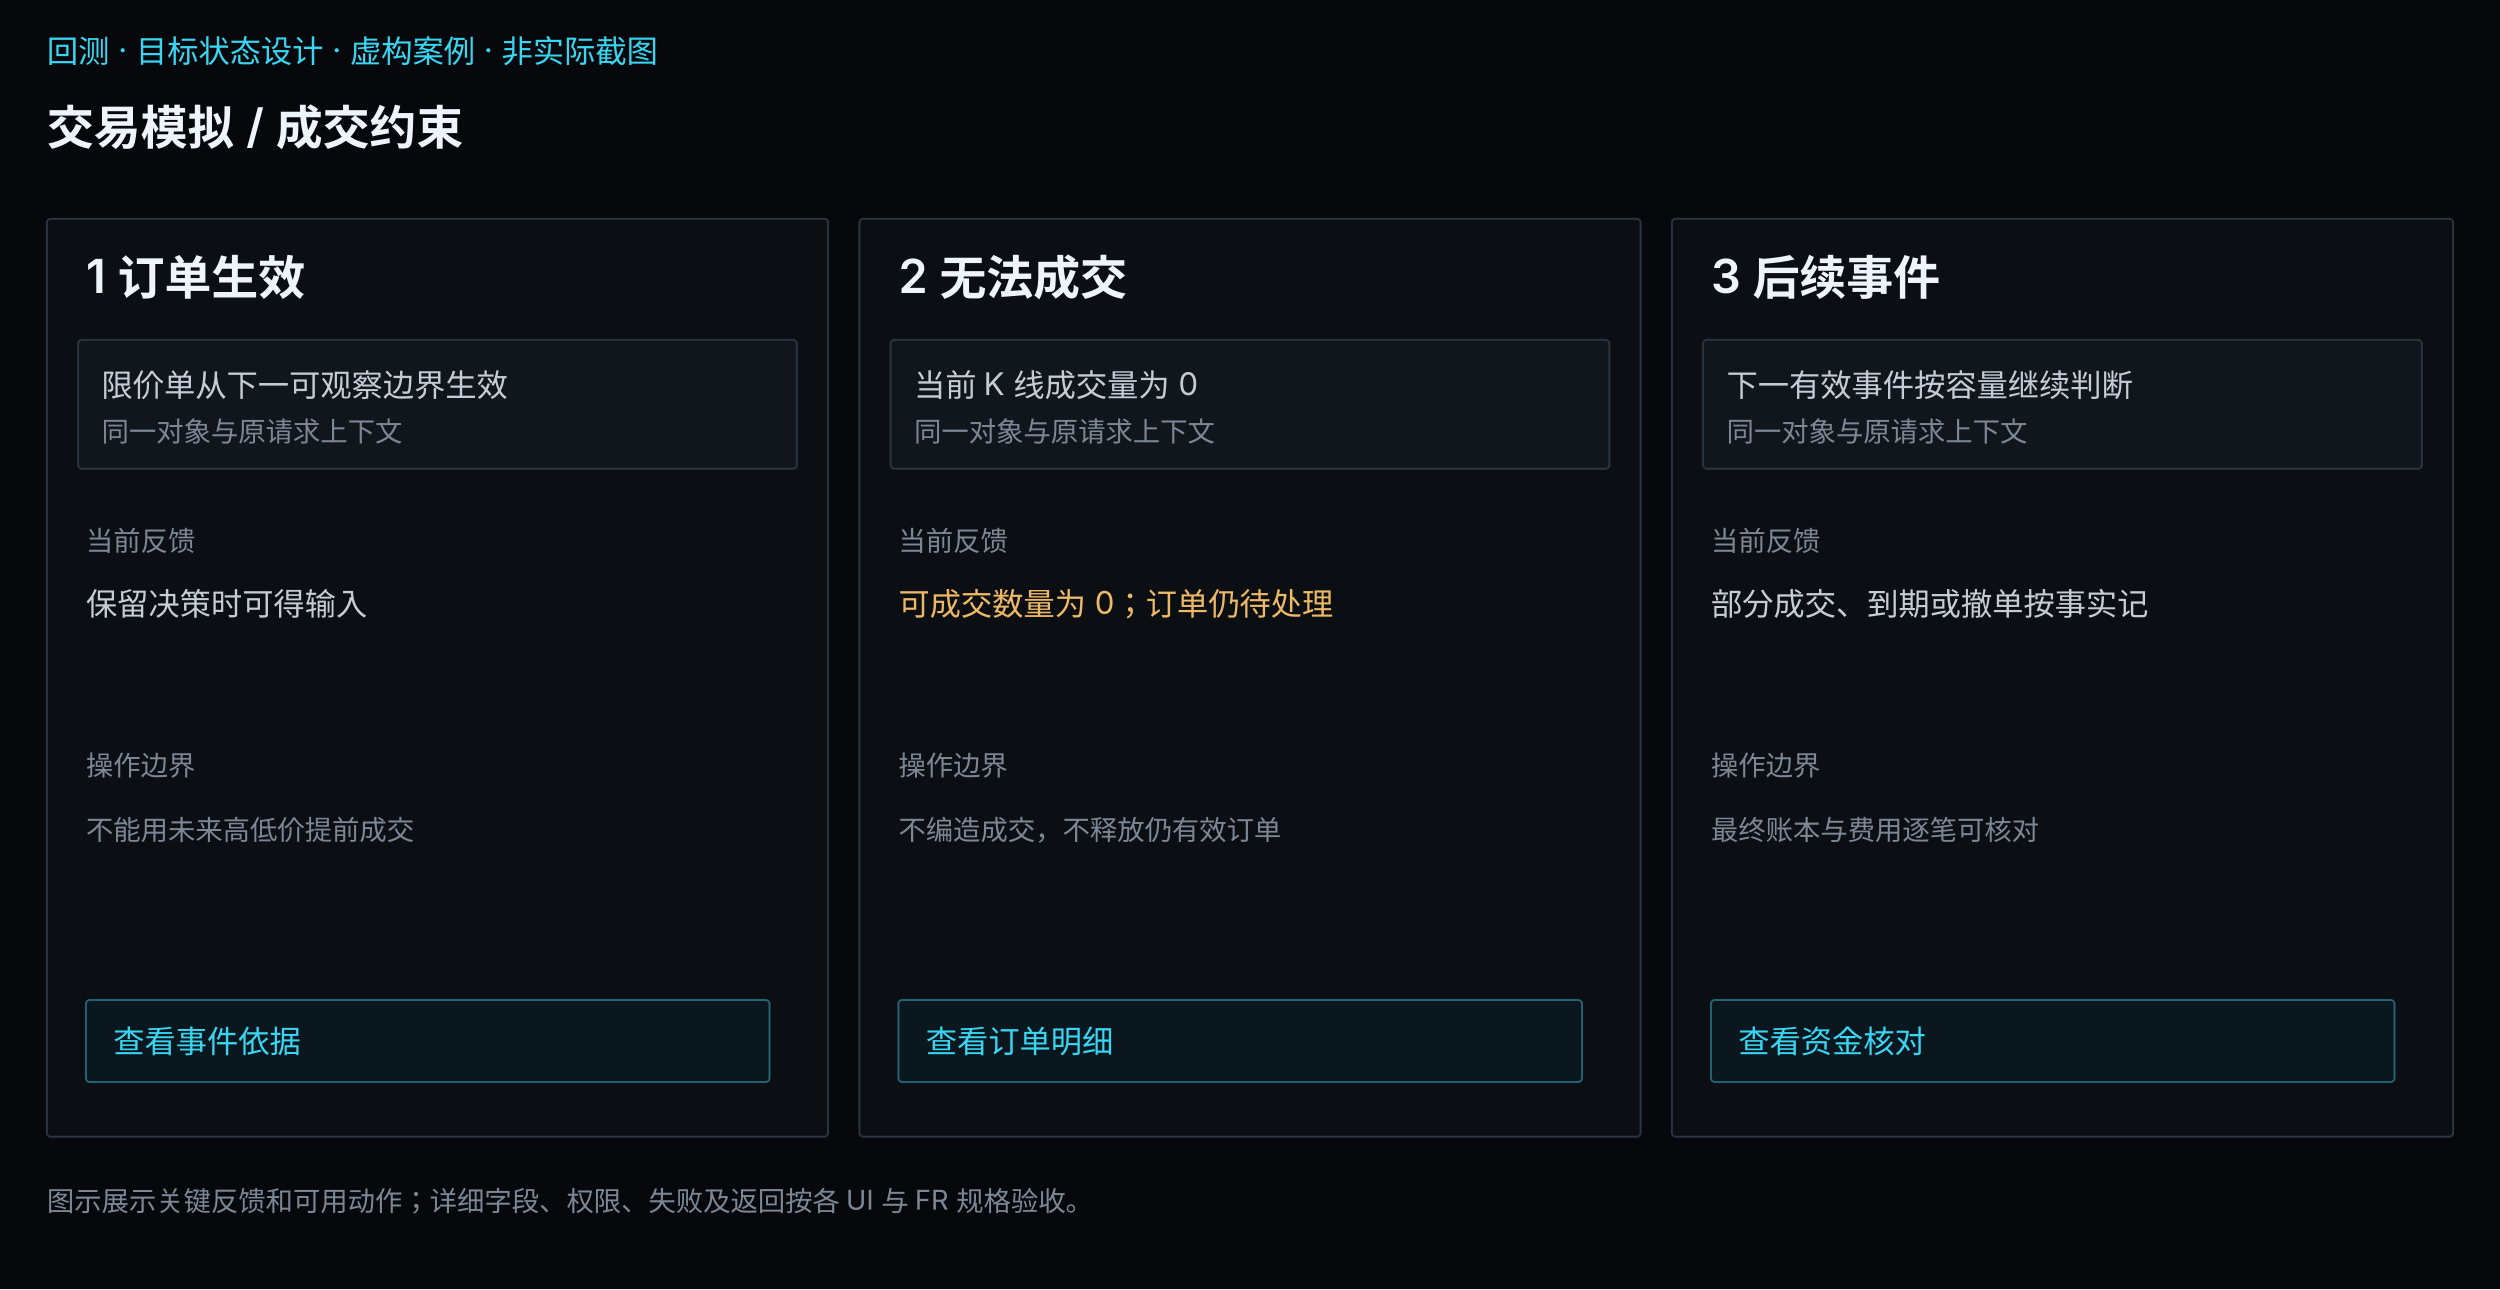
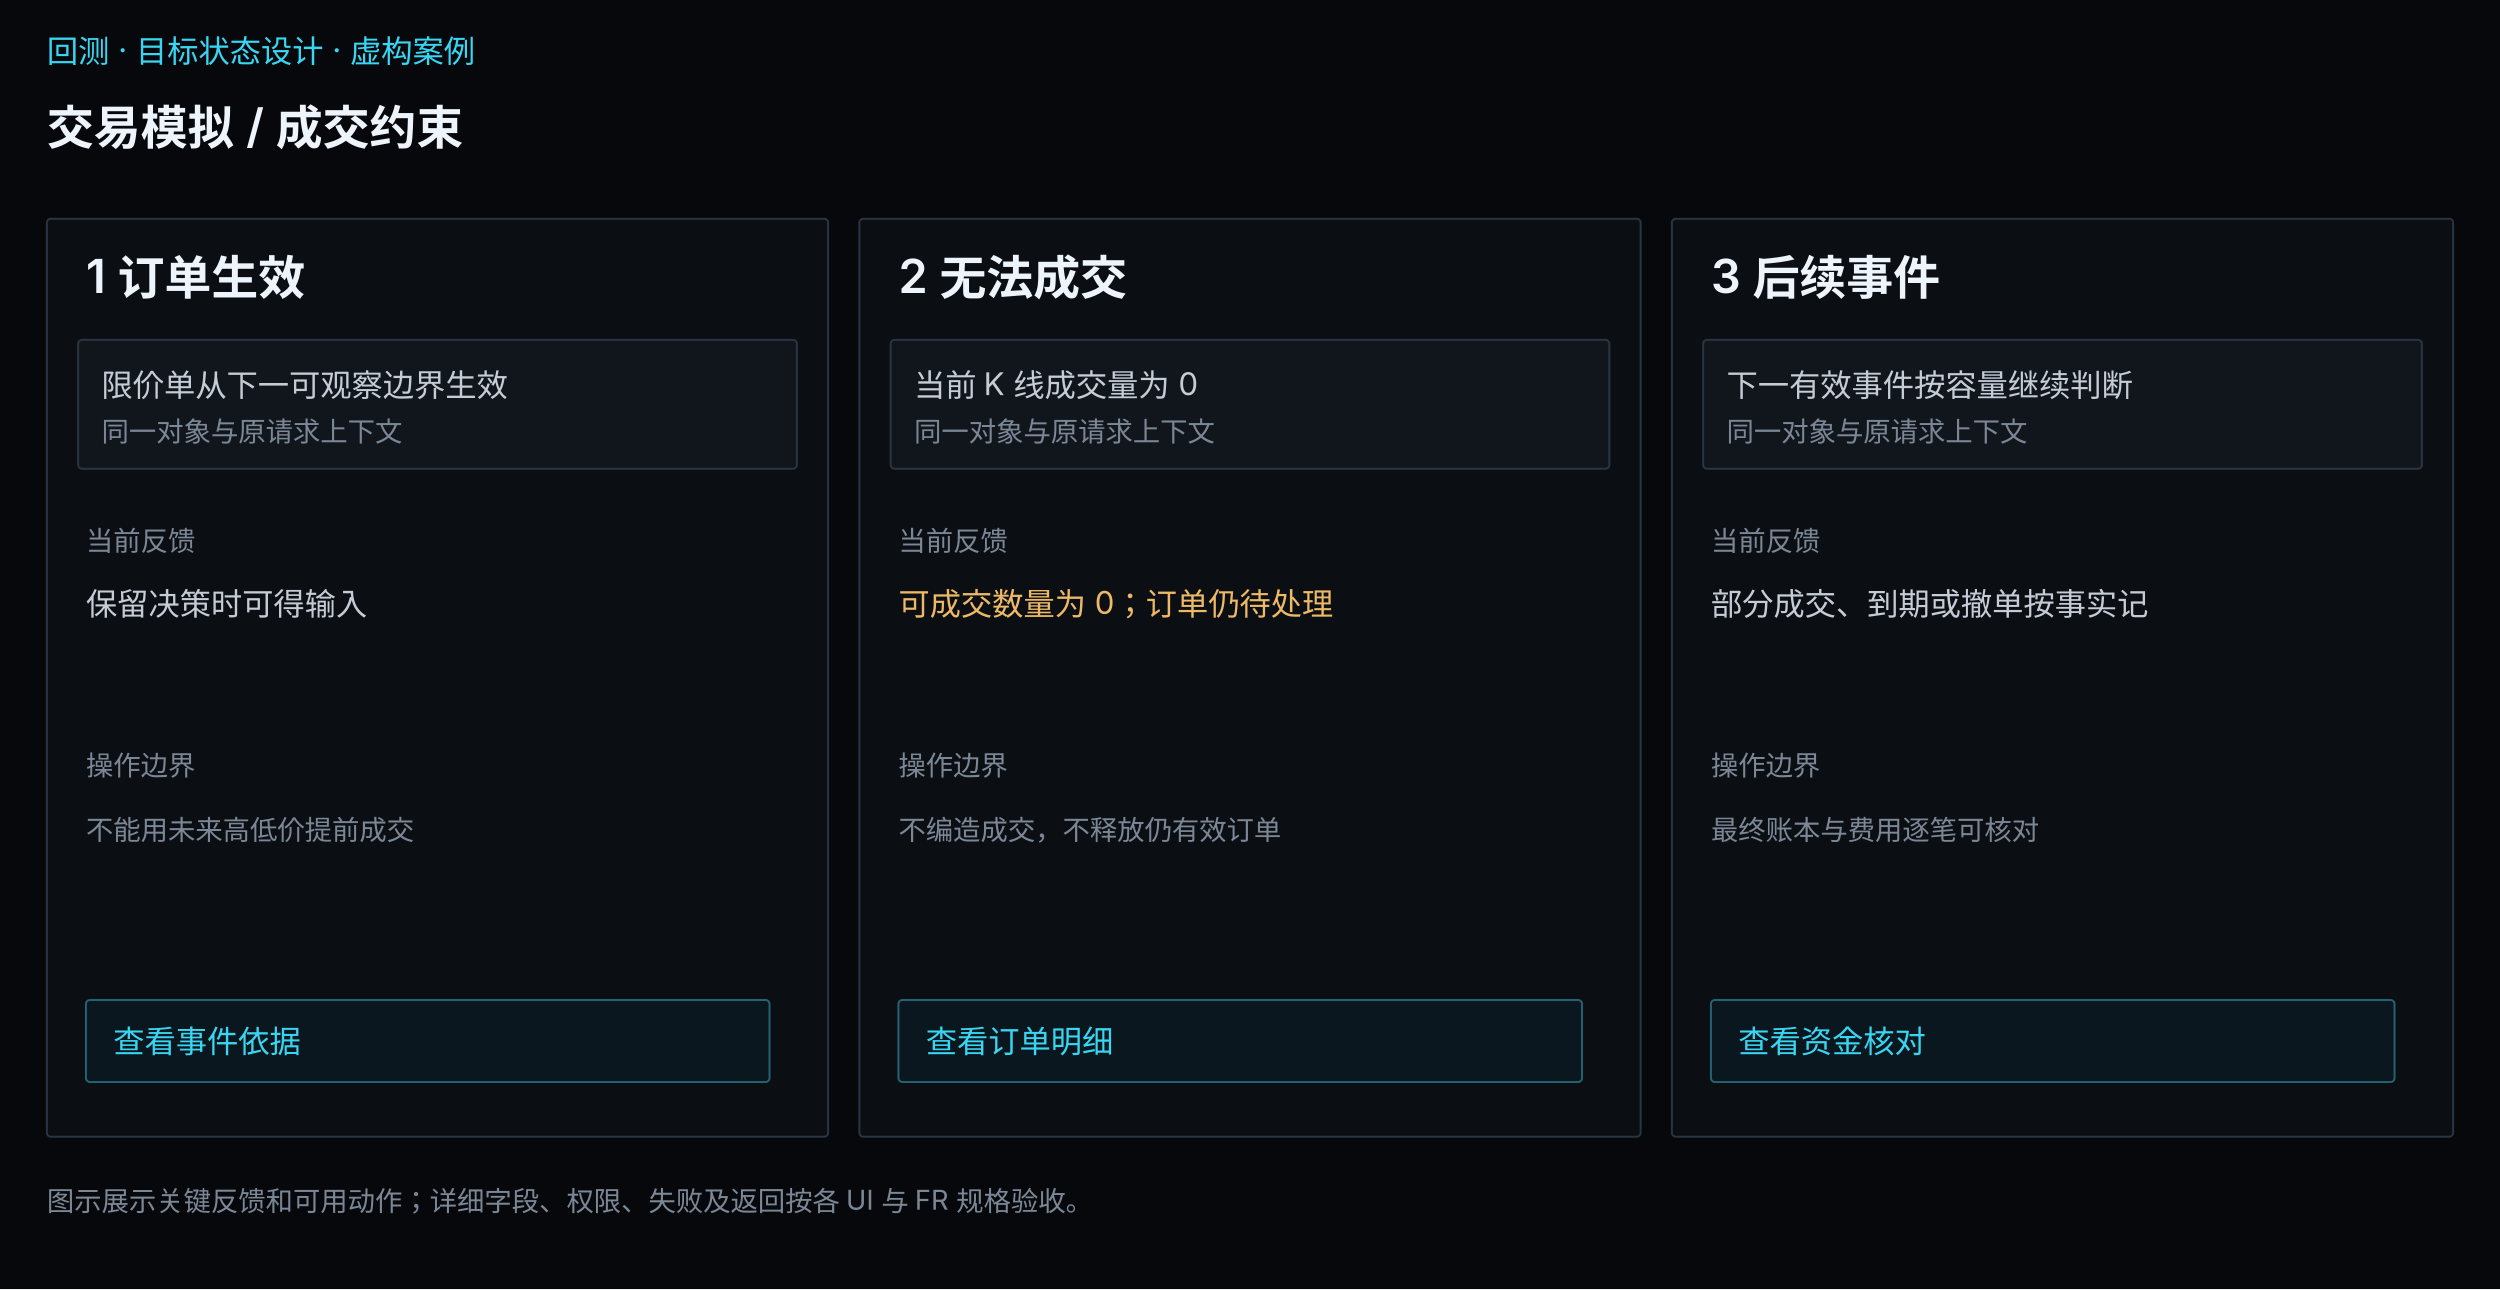
<svg xmlns="http://www.w3.org/2000/svg" viewBox="0 0 1280 660" role="img" aria-label="回测关键异常状态设计">
  <style>text{font-family:-apple-system,BlinkMacSystemFont,"PingFang SC",sans-serif;fill:#c5ccd6;font-size:16px}.muted{fill:#7c8796;font-size:14px}.accent{fill:#38d6f2}.title{fill:#eef4fb;font-size:24px;font-weight:600}.warn{fill:#edb966}</style>
  <rect width="1280" height="660" fill="#06080b" />
-   <text x="24" y="32" class="accent">回测 · 目标状态设计 · 虚构案例 · 非实际截图</text>
+   <text x="24" y="32" class="accent">回测 · 目标状态设计 · 虚构案例</text>
  <text x="24" y="74" class="title">交易模拟 / 成交约束</text>
  <rect x="24" y="112" width="400" height="470" fill="#0b0e13" stroke="#2a3543" rx="2" />
  <text x="44" y="150" class="title">1  订单生效</text>
  <rect x="40" y="174" width="368" height="66" fill="#11161d" stroke="#2a3543" rx="2" />
  <text x="52" y="203" class="">限价单从下一可观察边界生效</text>
  <text x="52" y="226" class="muted">同一对象与原请求上下文</text>
  <text x="44" y="282" class="muted">当前反馈</text>
  <text x="44" y="315" class="">保留决策时可得输入</text>
  <text x="44" y="397" class="muted">操作边界</text>
  <text x="44" y="430" class="muted">不能用未来高低价提前成交</text>
  <rect x="44" y="512" width="350" height="42" fill="#0b171f" stroke="#246373" rx="2" />
  <text x="58" y="539" class="accent">查看事件依据</text>
  <rect x="440" y="112" width="400" height="470" fill="#0b0e13" stroke="#2a3543" rx="2" />
  <text x="460" y="150" class="title">2  无法成交</text>
  <rect x="456" y="174" width="368" height="66" fill="#11161d" stroke="#2a3543" rx="2" />
  <text x="468" y="203" class="">当前 K 线成交量为 0</text>
  <text x="468" y="226" class="muted">同一对象与原请求上下文</text>
  <text x="460" y="282" class="muted">当前反馈</text>
  <text x="460" y="315" class="warn">可成交数量为 0；订单仍待处理</text>
  <text x="460" y="397" class="muted">操作边界</text>
  <text x="460" y="430" class="muted">不编造成交，不释放仍有效订单</text>
  <rect x="460" y="512" width="350" height="42" fill="#0b171f" stroke="#246373" rx="2" />
  <text x="474" y="539" class="accent">查看订单明细</text>
  <rect x="856" y="112" width="400" height="470" fill="#0b0e13" stroke="#2a3543" rx="2" />
  <text x="876" y="150" class="title">3  后续事件</text>
  <rect x="872" y="174" width="368" height="66" fill="#11161d" stroke="#2a3543" rx="2" />
  <text x="884" y="203" class="">下一有效事件按容量继续判断</text>
  <text x="884" y="226" class="muted">同一对象与原请求上下文</text>
  <text x="876" y="282" class="muted">当前反馈</text>
  <text x="876" y="315" class="">部分成交、到期或撤单按事实记</text>
  <text x="876" y="397" class="muted">操作边界</text>
  <text x="876" y="430" class="muted">最终账本与费用逐笔可核对</text>
  <rect x="876" y="512" width="350" height="42" fill="#0b171f" stroke="#246373" rx="2" />
  <text x="890" y="539" class="accent">查看资金核对</text>
  <text x="24" y="620" class="muted">图示展示关键反馈和可用动作；详细字段、权限、失败及返回按各 UI 与 FR 规格验收。</text>
</svg>
